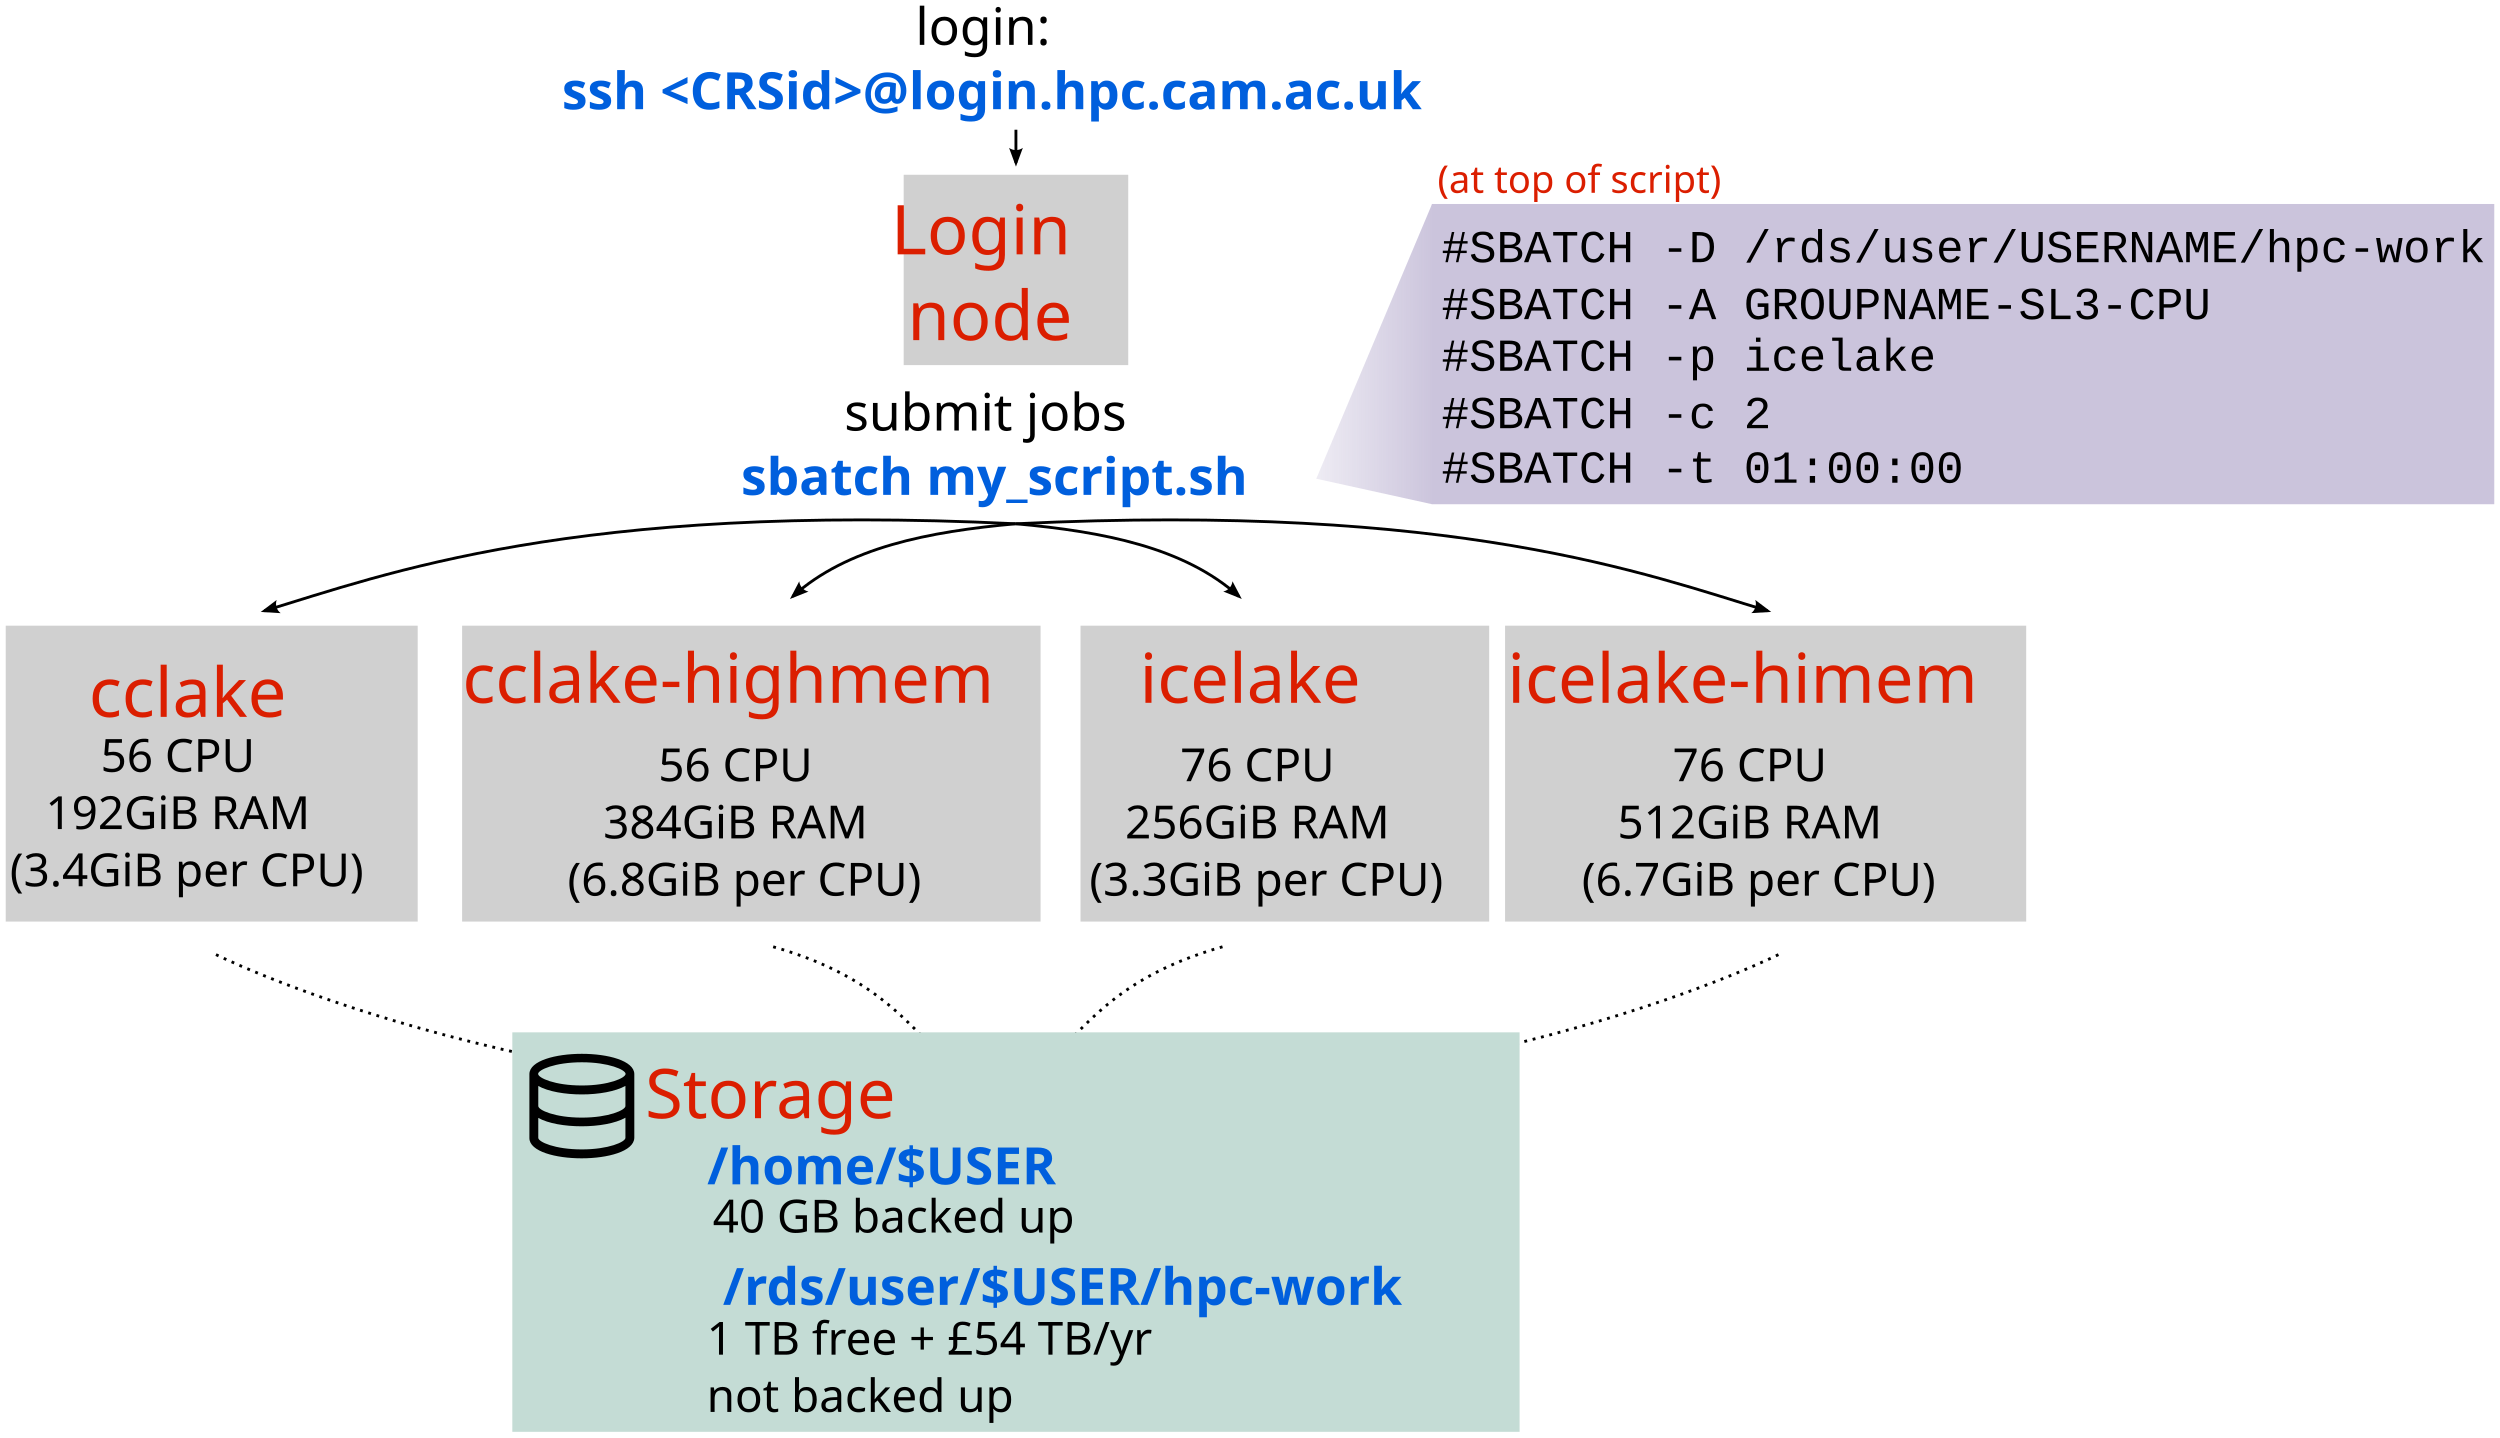
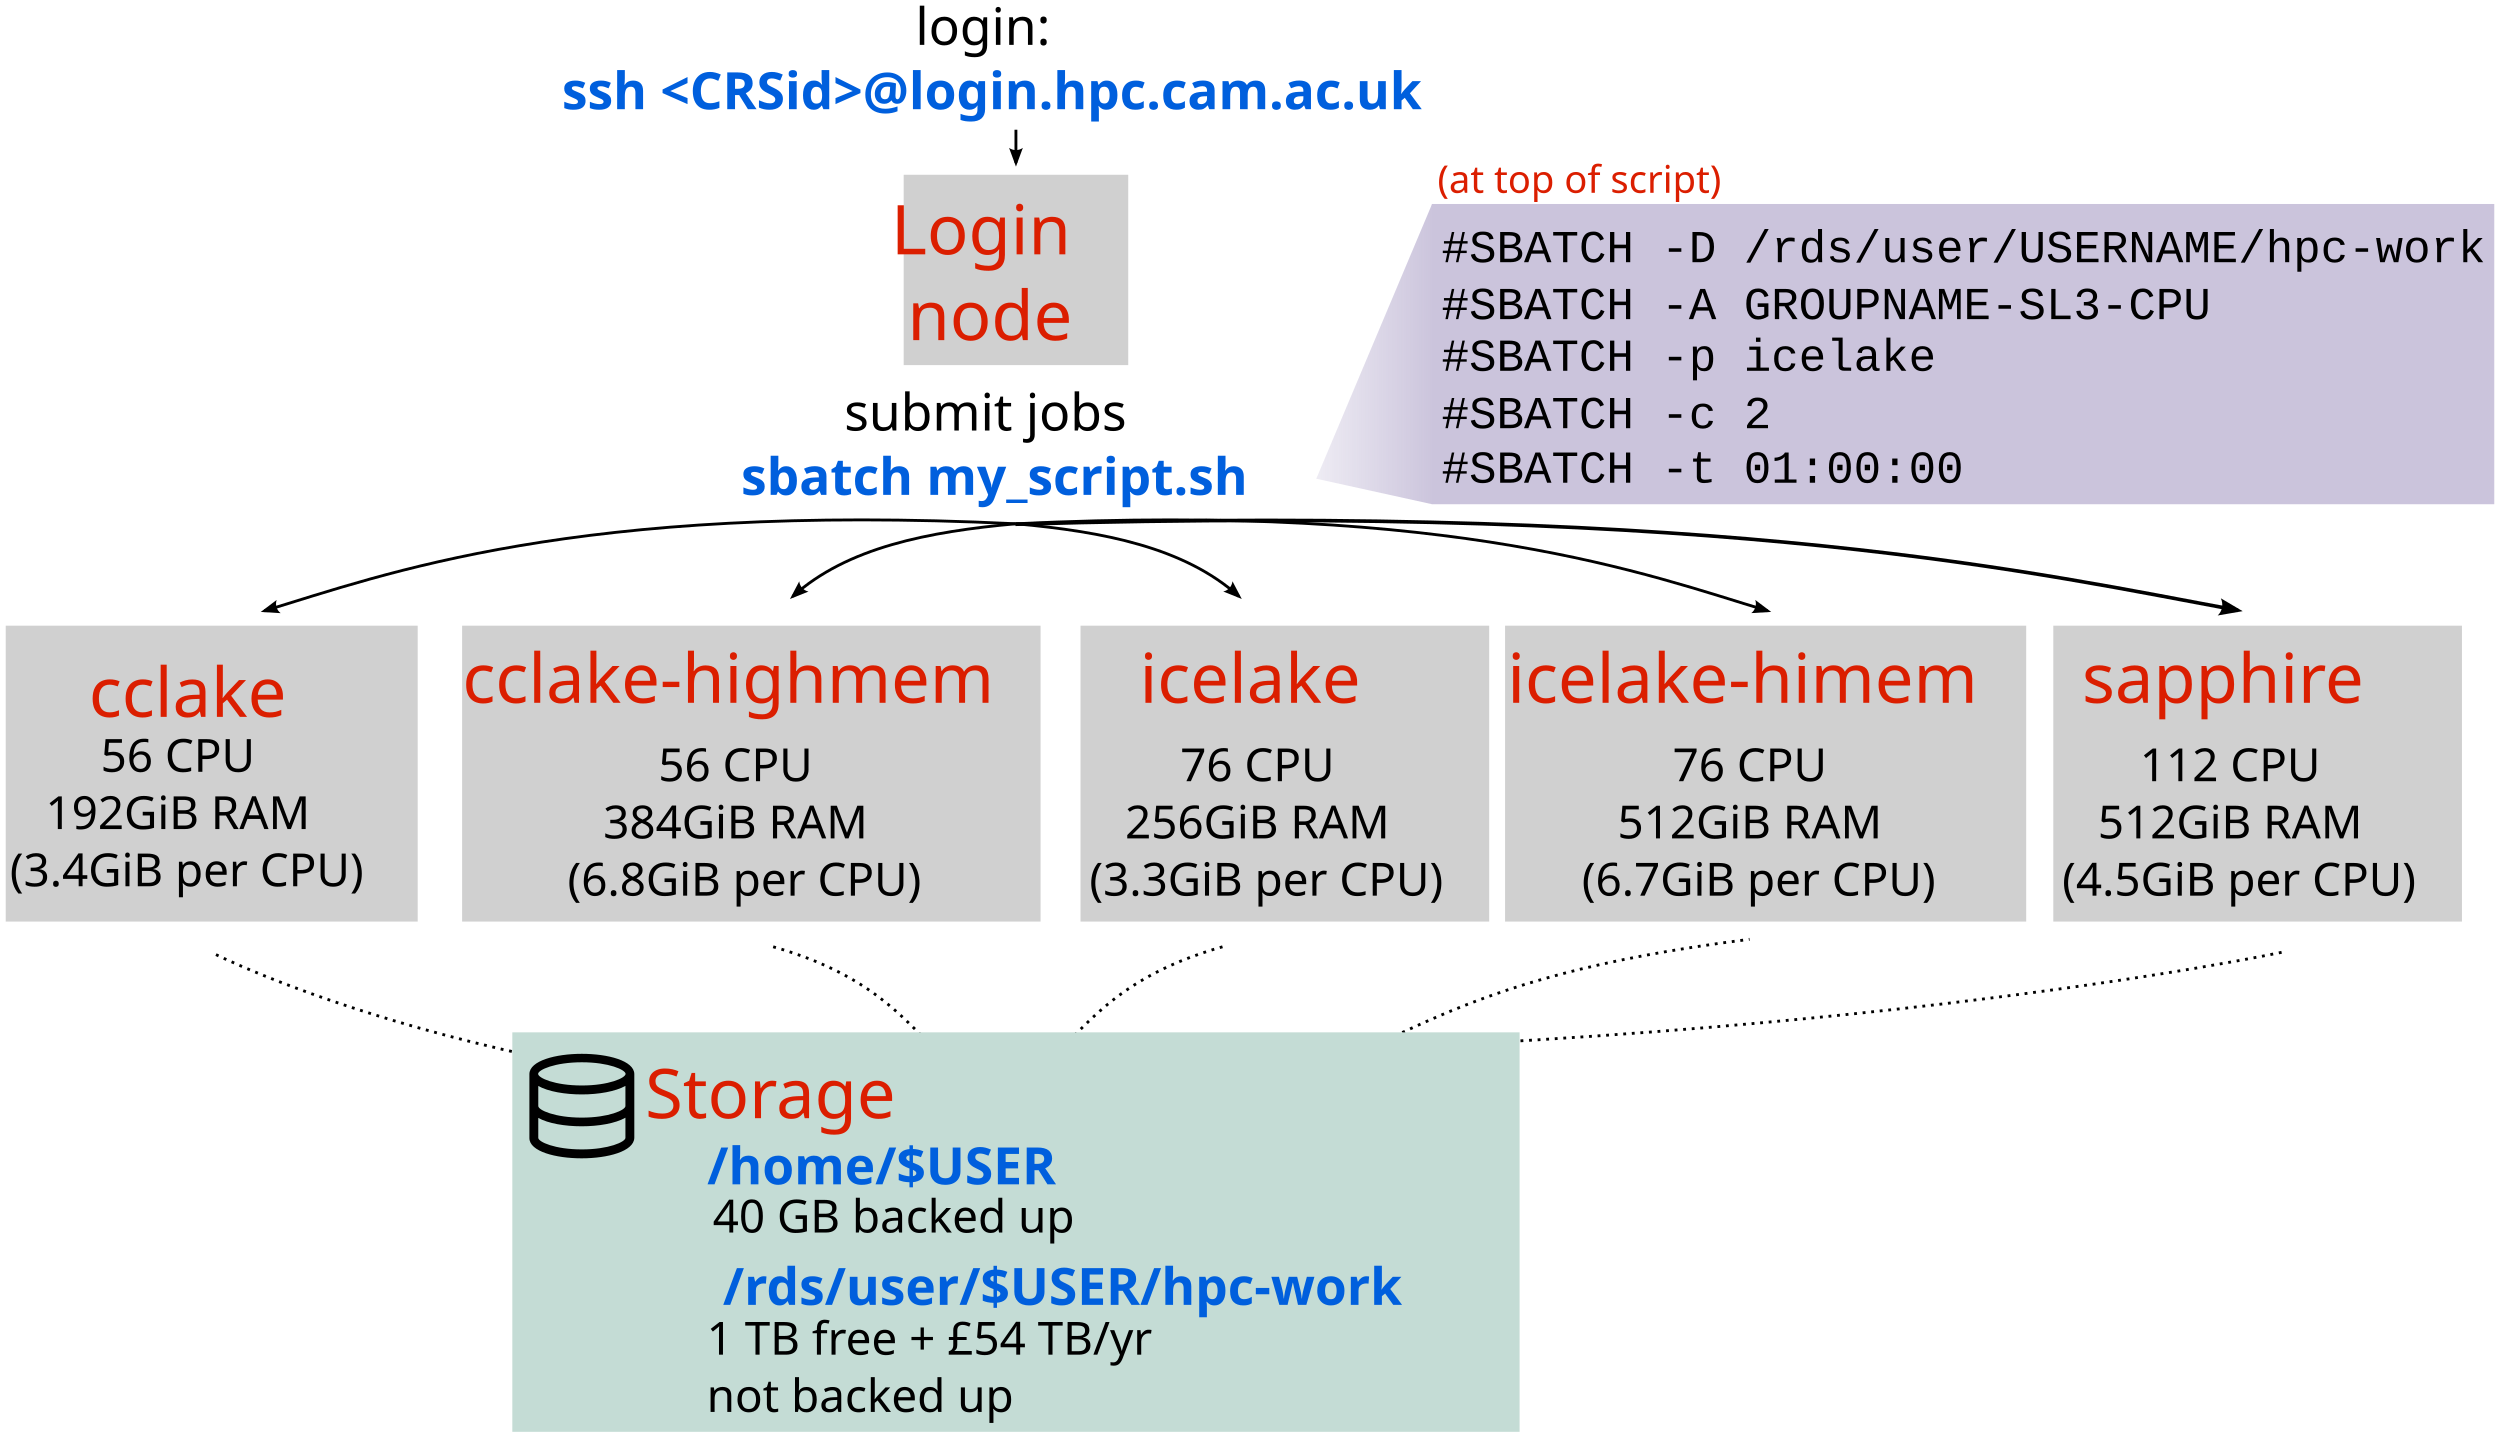
<svg xmlns="http://www.w3.org/2000/svg" xmlns:xlink="http://www.w3.org/1999/xlink" width="873.787" height="502.443" id="svg2" version="1.1">
  <defs id="defs4">
    <linearGradient id="linearGradient933">
      <stop style="stop-color:#cbc4dc;stop-opacity:1;" offset="0" id="stop929" />
      <stop style="stop-color:#cbc4dc;stop-opacity:0;" offset="1" id="stop931" />
    </linearGradient>
    <marker orient="auto" refY="0" refX="0" id="Arrow2Mend" style="overflow:visible">
      <path id="path3814" style="fill-rule:evenodd;stroke-width:0.625;stroke-linejoin:round" d="M 8.719,4.034 -2.207,0.016 8.719,-4.002 c -1.745,2.372 -1.735,5.617 -6e-7,8.035 z" transform="scale(-0.6)" />
    </marker>
    <linearGradient xlink:href="#linearGradient933" id="linearGradient935" x1="391.577" y1="218.022" x2="330.069" y2="218.022" gradientUnits="userSpaceOnUse" gradientTransform="matrix(1.001686,0,0,1,-0.5903686,0)" />
  </defs>
  <g id="layer1" transform="translate(109.8959,-95.61813)">
+     <path id="path569" d="m 319.239,481.546 c 62.663,-18.884 72.826,-43.851 182.358,-57.63" style="fill:none;stroke:#000000;stroke-width:1;stroke-linecap:butt;stroke-linejoin:miter;stroke-miterlimit:4;stroke-dasharray:1, 2;stroke-dashoffset:0;stroke-opacity:1" />
+     <path style="fill:none;stroke:#000000;stroke-width:1;stroke-linecap:butt;stroke-linejoin:miter;stroke-miterlimit:4;stroke-dasharray:1, 2;stroke-dashoffset:0;stroke-opacity:1" d="m 238.64,464.753 c 281.102,0 449.764,-36.459 449.764,-36.459" id="path567" />
    <path style="fill:url(#linearGradient935);fill-opacity:1;stroke:none;stroke-width:1px;stroke-linecap:butt;stroke-linejoin:miter;stroke-opacity:1" d="m 350.158,262.94 40.474,-96.025 v 104.939 z" id="path927" />
    <rect style="fill:#cbc4dc;fill-opacity:1;stroke:none;stroke-width:1" id="rect1133" width="371.327" height="104.939" x="390.563" y="166.915" />
    <path id="path972" d="m 239.142,481.555 c 27.248,-18.129 31.668,-42.098 79.296,-55.326" style="fill:none;stroke:#000000;stroke-width:1;stroke-linecap:butt;stroke-linejoin:miter;stroke-miterlimit:4;stroke-dasharray:1, 2;stroke-dashoffset:0;stroke-opacity:1" />
-     <path style="fill:none;stroke:#000000;stroke-width:1;stroke-linecap:butt;stroke-linejoin:miter;stroke-miterlimit:4;stroke-dasharray:1, 2;stroke-dashoffset:0;stroke-opacity:1" d="m 238.645,481.555 c 171.748,0 274.796,-53.134 274.796,-53.134" id="path934" />
    <path id="path936" d="m 238.645,481.555 c -171.748,0 -274.796,-53.134 -274.796,-53.134" style="fill:none;stroke:#000000;stroke-width:1;stroke-linecap:butt;stroke-linejoin:miter;stroke-miterlimit:4;stroke-dasharray:1, 2;stroke-dashoffset:0;stroke-opacity:1" />
    <path style="fill:none;stroke:#000000;stroke-width:1;stroke-linecap:butt;stroke-linejoin:miter;stroke-miterlimit:4;stroke-dasharray:1, 2;stroke-dashoffset:0;stroke-opacity:1" d="M 238.585,481.555 C 211.337,463.426 206.917,439.457 159.288,426.229" id="path938" />
    <rect y="456.439" x="69.166" height="139.623" width="352.059" id="rect880" style="fill:#c4dcd5;fill-opacity:1;stroke:none;stroke-width:1" />
    <rect style="fill:#d0d0d0;fill-opacity:1;stroke:none;stroke-width:1" id="rect2985" width="78.479" height="66.524" x="205.956" y="156.706" />
    <text xml:space="preserve" style="font-style:normal;font-weight:normal;line-height:0%;font-family:sans-serif;text-align:center;letter-spacing:0px;word-spacing:0px;text-anchor:middle;fill:#db1e00;fill-opacity:1;stroke:none" x="243.879" y="184.501" id="text3755">
      <tspan id="tspan3757" x="243.879" y="184.501" style="font-size:24px;line-height:1.25;font-family:sans-serif">Login</tspan>
      <tspan x="243.879" y="214.501" id="tspan3759" style="font-size:24px;line-height:1.25;font-family:sans-serif">node</tspan>
    </text>
    <text id="text3761" y="111.294" x="244.568" style="font-style:normal;font-weight:normal;line-height:0%;font-family:sans-serif;text-align:center;letter-spacing:0px;word-spacing:0px;text-anchor:middle;fill:#000000;fill-opacity:1;stroke:none" xml:space="preserve">
      <tspan id="tspan3765" y="111.294" x="244.568" style="font-size:18px;line-height:1.25;font-family:sans-serif">login:</tspan>
      <tspan y="133.794" x="244.568" id="tspan3769" style="font-weight:bold;font-size:18px;line-height:1.25;font-family:sans-serif;-inkscape-font-specification:'Sans Bold';fill:#005fdd;fill-opacity:1">ssh &lt;CRSid&gt;@login.hpc.cam.ac.uk</tspan>
    </text>
-     <text id="text4259" y="354.17" x="304.624" style="font-style:normal;font-weight:normal;line-height:0%;font-family:sans-serif;text-align:center;letter-spacing:0px;word-spacing:0px;text-anchor:middle;fill:#db1e00;fill-opacity:1;stroke:none" xml:space="preserve">
-       <tspan id="tspan1074" y="357.287" x="304.624" style="font-size:24px;line-height:1.25;font-family:sans-serif" />
-     </text>
+     <text id="text4259" y="354.17" x="304.624" style="font-style:normal;font-weight:normal;line-height:0%;font-family:sans-serif;text-align:center;letter-spacing:0px;word-spacing:0px;text-anchor:middle;fill:#db1e00;fill-opacity:1;stroke:none" xml:space="preserve" />
    <text xml:space="preserve" style="font-style:normal;font-weight:normal;line-height:0%;font-family:sans-serif;text-align:center;letter-spacing:0px;word-spacing:0px;text-anchor:middle;fill:#000000;fill-opacity:1;stroke:none" x="245.442" y="246.086" id="text4737">
      <tspan x="245.442" y="246.086" id="tspan4739" style="font-size:18px;line-height:1.25;font-family:sans-serif">submit jobs</tspan>
      <tspan style="font-weight:bold;font-size:18px;line-height:1.25;font-family:sans-serif;-inkscape-font-specification:'Sans Bold';fill:#005fdd;fill-opacity:1" id="tspan4741" x="245.442" y="268.586">sbatch my_script.sh</tspan>
    </text>
    <path style="fill:none;stroke:#000000;stroke-width:1px;stroke-linecap:butt;stroke-linejoin:miter;stroke-opacity:1;marker-end:url(#Arrow2Mend)" d="m 245.186,140.967 c 0,11.561 0,11.561 0,11.561" id="path4762" />
    <path style="stroke-width:1" id="path2" d="m 111.804,470.993 c -0.06,-4.647 -9.234,-7.049 -18.334,-7.049 -9.099,0 -18.274,2.402 -18.334,7.049 0,0.007 0,22.405 0,22.405 0,4.662 9.167,7.072 18.259,7.072 9.092,0 18.259,-2.41 18.409,-7.146 0,-0.007 0,-22.322 0,-22.33 z m -18.334,-4.093 c 9.436,0 15.288,2.649 15.288,4.056 0,1.407 -5.852,4.056 -15.288,4.056 -9.519,0 -15.288,-2.649 -15.288,-4.056 0,-1.399 5.852,-4.056 15.288,-4.056 z m 15.228,26.415 c 0,1.399 -5.829,4.041 -15.228,4.041 -9.481,0 -15.228,-2.642 -15.228,-4.041 v -6.974 c 3.457,1.946 9.317,2.933 15.153,2.933 5.897,0 11.823,-1.01 15.303,-3.001 z m -15.228,-7.072 c -9.481,0 -15.228,-2.642 -15.228,-4.041 v -7.019 c 3.465,1.953 9.361,2.956 15.228,2.956 5.867,0 11.756,-1.033 15.228,-2.986 v 7.057 c 0,1.392 -5.829,4.033 -15.228,4.033 z" />
    <text xml:space="preserve" style="font-style:normal;font-weight:normal;line-height:0%;font-family:sans-serif;text-align:start;letter-spacing:0px;word-spacing:0px;text-anchor:start;fill:#000000;fill-opacity:1;stroke:none" x="137.105" y="569.098" id="text905">
      <tspan style="font-size:16px;line-height:1.25;font-family:sans-serif;text-align:start;text-anchor:start" x="137.105" y="569.098" id="tspan923">1 TB free + £54 TB/yr</tspan>
      <tspan style="font-size:16px;line-height:1.25;font-family:sans-serif;text-align:start;text-anchor:start" x="137.105" y="589.098" id="tspan982">not backed up</tspan>
    </text>
    <text id="text977" y="551.699" x="269.262" style="font-style:normal;font-weight:normal;line-height:0%;font-family:sans-serif;text-align:center;letter-spacing:0px;word-spacing:0px;text-anchor:middle;fill:#000000;fill-opacity:1;stroke:none" xml:space="preserve">
      <tspan y="551.699" x="269.262" id="tspan975" style="font-weight:bold;font-size:18px;line-height:1.25;font-family:sans-serif;-inkscape-font-specification:'Sans Bold';fill:#005fdd;fill-opacity:1">/rds/user/$USER/hpc-work</tspan>
    </text>
    <text xml:space="preserve" style="font-style:normal;font-weight:normal;line-height:0%;font-family:sans-serif;text-align:center;letter-spacing:0px;word-spacing:0px;text-anchor:middle;fill:#000000;fill-opacity:1;stroke:none" x="206.043" y="509.55" id="text953">
      <tspan style="font-weight:bold;font-size:18px;line-height:1.25;font-family:sans-serif;-inkscape-font-specification:'Sans Bold';fill:#005fdd;fill-opacity:1" id="tspan951" x="206.043" y="509.55">/home/$USER</tspan>
    </text>
    <text xml:space="preserve" style="font-style:normal;font-weight:normal;line-height:0%;font-family:sans-serif;text-align:center;letter-spacing:0px;word-spacing:0px;text-anchor:middle;fill:#db1e00;fill-opacity:1;stroke:none" x="167.155" y="486.444" id="text963">
      <tspan x="167.155" y="486.444" id="tspan961" style="font-size:24px;line-height:1.25;font-family:sans-serif">Storage</tspan>
    </text>
    <text id="text980" y="526.403" x="139.204" style="font-style:normal;font-weight:normal;line-height:0%;font-family:sans-serif;text-align:start;letter-spacing:0px;word-spacing:0px;text-anchor:start;fill:#000000;fill-opacity:1;stroke:none" xml:space="preserve">
      <tspan id="tspan978" y="526.403" x="139.204" style="font-size:16px;line-height:1.25;font-family:sans-serif;text-align:start;text-anchor:start">40 GB backed up</tspan>
    </text>
    <text id="text1137" y="163.008" x="392.542" style="font-style:normal;font-weight:normal;line-height:0%;font-family:sans-serif;text-align:start;letter-spacing:0px;word-spacing:0px;text-anchor:start;fill:#db1e00;fill-opacity:1;stroke:none" xml:space="preserve">
      <tspan style="font-size:13.333px;line-height:1.25;font-family:sans-serif;text-align:start;text-anchor:start" y="163.008" x="392.542" id="tspan1168">(at top of script)</tspan>
    </text>
    <flowRoot xml:space="preserve" id="flowRoot920" style="font-style:normal;font-weight:normal;font-size:40px;line-height:1.25;font-family:sans-serif;letter-spacing:0px;word-spacing:0px;fill:#000000;fill-opacity:1;stroke:none">
      <flowRegion id="flowRegion922">
        <rect id="rect924" width="96.206" height="125" x="121.063" y="213.106" />
      </flowRegion>
      <flowPara id="flowPara926" />
    </flowRoot>
    <rect y="314.304" x="-107.896" height="103.419" width="143.992" id="rect4229" style="fill:#d0d0d0;fill-opacity:1;stroke:none;stroke-width:1" />
    <text id="text4231" y="346.17" x="-36.503" style="font-style:normal;font-weight:normal;line-height:0%;font-family:sans-serif;text-align:center;letter-spacing:0px;word-spacing:0px;text-anchor:middle;fill:#db1e00;fill-opacity:1;stroke:none" xml:space="preserve">
      <tspan y="346.17" x="-36.503" id="tspan4345" style="font-size:24px;line-height:1.25;font-family:sans-serif">cclake</tspan>
    </text>
    <text xml:space="preserve" style="font-style:normal;font-weight:normal;line-height:0%;font-family:sans-serif;text-align:center;letter-spacing:0px;word-spacing:0px;text-anchor:middle;fill:#000000;fill-opacity:1;stroke:none" x="-36.822" y="365.386" id="text4237">
      <tspan x="-36.822" y="365.386" id="tspan4239" style="font-size:16px;line-height:1.25;font-family:sans-serif">56 CPU</tspan>
      <tspan id="tspan4241" x="-36.822" y="385.386" style="font-size:16px;line-height:1.25;font-family:sans-serif">192GiB RAM</tspan>
      <tspan x="-36.822" y="405.386" style="font-size:16px;line-height:1.25;font-family:sans-serif" id="tspan1131">(3.4GiB per CPU)</tspan>
    </text>
    <rect style="fill:#d0d0d0;fill-opacity:1;stroke:none;stroke-width:1" id="rect4363" width="202.182" height="103.419" x="51.615" y="314.304" />
    <text xml:space="preserve" style="font-style:normal;font-weight:normal;line-height:0%;font-family:sans-serif;text-align:center;letter-spacing:0px;word-spacing:0px;text-anchor:middle;fill:#db1e00;fill-opacity:1;stroke:none" x="152.434" y="341.265" id="text1108">
      <tspan style="font-size:24px;line-height:1.25;font-family:sans-serif" x="152.434" y="341.265" id="tspan1110">cclake-highmem</tspan>
    </text>
    <text xml:space="preserve" style="font-style:normal;font-weight:normal;line-height:0%;font-family:sans-serif;text-align:center;letter-spacing:0px;word-spacing:0px;text-anchor:middle;fill:#000000;fill-opacity:1;stroke:none" x="158.095" y="368.656" id="text4265">
      <tspan x="158.095" y="368.656" id="tspan4267" style="font-size:16px;line-height:1.25;font-family:sans-serif">56 CPU</tspan>
      <tspan id="tspan4269" x="158.095" y="388.656" style="font-size:16px;line-height:1.25;font-family:sans-serif">384GiB RAM</tspan>
      <tspan x="158.095" y="408.656" style="font-size:16px;line-height:1.25;font-family:sans-serif" id="tspan1127">(6.8GiB per CPU)</tspan>
    </text>
    <rect y="314.304" x="267.761" height="103.419" width="142.835" id="rect898" style="fill:#d0d0d0;fill-opacity:1;stroke:none;stroke-width:1" />
    <text id="text906" y="341.265" x="334.833" style="font-style:normal;font-weight:normal;line-height:0%;font-family:sans-serif;text-align:center;letter-spacing:0px;word-spacing:0px;text-anchor:middle;fill:#db1e00;fill-opacity:1;stroke:none" xml:space="preserve">
      <tspan id="tspan903" y="341.265" x="334.833" style="font-size:24px;line-height:1.25;font-family:sans-serif">icelake</tspan>
    </text>
    <text id="text914" y="368.656" x="340.494" style="font-style:normal;font-weight:normal;line-height:0%;font-family:sans-serif;text-align:center;letter-spacing:0px;word-spacing:0px;text-anchor:middle;fill:#000000;fill-opacity:1;stroke:none" xml:space="preserve">
      <tspan style="font-size:16px;line-height:1.25;font-family:sans-serif" id="tspan908" y="368.656" x="340.494">76 CPU</tspan>
      <tspan style="font-size:16px;line-height:1.25;font-family:sans-serif" y="388.656" x="340.494" id="tspan910">256GiB RAM</tspan>
      <tspan id="tspan912" style="font-size:16px;line-height:1.25;font-family:sans-serif" y="408.656" x="340.494">(3.3GiB per CPU)</tspan>
    </text>
    <rect style="fill:#d0d0d0;fill-opacity:1;stroke:none;stroke-width:1" id="rect909" width="182.143" height="103.419" x="416.145" y="314.304" />
    <text xml:space="preserve" style="font-style:normal;font-weight:normal;line-height:0%;font-family:sans-serif;text-align:center;letter-spacing:0px;word-spacing:0px;text-anchor:middle;fill:#db1e00;fill-opacity:1;stroke:none" x="506.944" y="341.265" id="text913">
      <tspan style="font-size:24px;line-height:1.25;font-family:sans-serif" x="506.944" y="341.265" id="tspan911">icelake-himem</tspan>
    </text>
    <text xml:space="preserve" style="font-style:normal;font-weight:normal;line-height:0%;font-family:sans-serif;text-align:center;letter-spacing:0px;word-spacing:0px;text-anchor:middle;fill:#000000;fill-opacity:1;stroke:none" x="512.605" y="368.656" id="text921">
      <tspan x="512.605" y="368.656" id="tspan915" style="font-size:16px;line-height:1.25;font-family:sans-serif">76 CPU</tspan>
      <tspan id="tspan917" x="512.605" y="388.656" style="font-size:16px;line-height:1.25;font-family:sans-serif">512GiB RAM</tspan>
      <tspan x="512.605" y="408.656" style="font-size:16px;line-height:1.25;font-family:sans-serif" id="tspan919">(6.7GiB per CPU)</tspan>
    </text>
    <path style="fill:none;stroke:#000000;stroke-width:1;stroke-linecap:butt;stroke-linejoin:miter;stroke-miterlimit:4;stroke-dasharray:none;stroke-dashoffset:0;stroke-opacity:1;marker-end:url(#Arrow2Mend)" d="M 245.169,278.686 C 90.784,271.201 24.498,296.453 -17.509,309.12" id="path906" />
    <path id="path908" d="m 245.113,278.686 c -30.543,2.76 -58.91,8.239 -77.934,25.399" style="fill:none;stroke:#000000;stroke-width:1;stroke-linecap:butt;stroke-linejoin:miter;stroke-miterlimit:4;stroke-dasharray:none;stroke-dashoffset:0;stroke-opacity:1;marker-end:url(#Arrow2Mend)" />
    <path style="fill:none;stroke:#000000;stroke-width:1;stroke-linecap:butt;stroke-linejoin:miter;stroke-miterlimit:4;stroke-dasharray:none;stroke-dashoffset:0;stroke-opacity:1;marker-end:url(#Arrow2Mend)" d="m 245.203,278.686 c 30.543,2.76 58.91,8.239 77.934,25.399" id="path929" />
    <path id="path931" d="m 245.217,278.686 c 154.385,-7.485 220.671,17.767 262.678,30.434" style="fill:none;stroke:#000000;stroke-width:1;stroke-linecap:butt;stroke-linejoin:miter;stroke-miterlimit:4;stroke-dasharray:none;stroke-dashoffset:0;stroke-opacity:1;marker-end:url(#Arrow2Mend)" />
    <text xml:space="preserve" style="font-style:normal;font-weight:normal;font-size:40px;font-family:sans-serif;letter-spacing:0px;word-spacing:0px;fill:#000000;fill-opacity:1;stroke:none" x="393.959" y="187.259" id="text982">
      <tspan x="393.959" y="187.259" style="font-style:normal;font-variant:normal;font-weight:normal;font-stretch:normal;font-size:16px;line-height:1px;font-family:'Courier New';-inkscape-font-specification:'Courier New'" id="tspan994">#SBATCH -D /rds/user/USERNAME/hpc-work</tspan>
    </text>
    <text id="text1010" y="207.151" x="393.959" style="font-style:normal;font-weight:normal;font-size:40px;font-family:sans-serif;letter-spacing:0px;word-spacing:0px;fill:#000000;fill-opacity:1;stroke:none" xml:space="preserve">
      <tspan style="font-style:normal;font-variant:normal;font-weight:normal;font-stretch:normal;font-size:16px;line-height:1px;font-family:'Courier New';-inkscape-font-specification:'Courier New'" y="207.151" x="393.959" id="tspan1012">#SBATCH -A GROUPNAME-SL3-CPU</tspan>
    </text>
    <text xml:space="preserve" style="font-style:normal;font-weight:normal;font-size:40px;font-family:sans-serif;letter-spacing:0px;word-spacing:0px;fill:#000000;fill-opacity:1;stroke:none" x="393.959" y="225.212" id="text1018">
      <tspan id="tspan1016" x="393.959" y="225.212" style="font-style:normal;font-variant:normal;font-weight:normal;font-stretch:normal;font-size:16px;line-height:1px;font-family:'Courier New';-inkscape-font-specification:'Courier New'">#SBATCH -p icelake</tspan>
    </text>
    <text id="text1022" y="245.272" x="393.959" style="font-style:normal;font-weight:normal;font-size:40px;font-family:sans-serif;letter-spacing:0px;word-spacing:0px;fill:#000000;fill-opacity:1;stroke:none" xml:space="preserve">
      <tspan style="font-style:normal;font-variant:normal;font-weight:normal;font-stretch:normal;font-size:16px;line-height:1px;font-family:'Courier New';-inkscape-font-specification:'Courier New'" y="245.272" x="393.959" id="tspan1020">#SBATCH -c 2</tspan>
    </text>
    <text xml:space="preserve" style="font-style:normal;font-weight:normal;font-size:40px;font-family:sans-serif;letter-spacing:0px;word-spacing:0px;fill:#000000;fill-opacity:1;stroke:none" x="393.959" y="264.332" id="text1028">
      <tspan id="tspan1026" x="393.959" y="264.332" style="font-style:normal;font-variant:normal;font-weight:normal;font-stretch:normal;font-size:16px;line-height:1px;font-family:'Courier New';-inkscape-font-specification:'Courier New'">#SBATCH -t 01:00:00</tspan>
    </text>
+     <rect y="314.304" x="607.76" height="103.419" width="142.835" id="rect327" style="fill:#d0d0d0;fill-opacity:1;stroke:none;stroke-width:1" />
+     <text id="text331" y="341.265" x="674.833" style="font-style:normal;font-weight:normal;line-height:0%;font-family:sans-serif;text-align:center;letter-spacing:0px;word-spacing:0px;text-anchor:middle;fill:#db1e00;fill-opacity:1;stroke:none" xml:space="preserve">
+       <tspan id="tspan329" y="341.265" x="674.833" style="font-size:24px;line-height:1.25;font-family:sans-serif">sapphire</tspan>
+     </text>
+     <text id="text339" y="368.656" x="680.494" style="font-style:normal;font-weight:normal;line-height:0%;font-family:sans-serif;text-align:center;letter-spacing:0px;word-spacing:0px;text-anchor:middle;fill:#000000;fill-opacity:1;stroke:none" xml:space="preserve">
+       <tspan style="font-size:16px;line-height:1.25;font-family:sans-serif" id="tspan333" y="368.656" x="680.494">112 CPU</tspan>
+       <tspan style="font-size:16px;line-height:1.25;font-family:sans-serif" y="388.656" x="680.494" id="tspan335">512GiB RAM</tspan>
+       <tspan id="tspan337" style="font-size:16px;line-height:1.25;font-family:sans-serif" y="408.656" x="680.494">(4.5GiB per CPU)</tspan>
+     </text>
+     <path id="path565" d="m 245.009,278.853 c 251.128,-7.4 358.951,17.565 427.281,30.089" style="fill:none;stroke:#000000;stroke-width:1.268;stroke-linecap:butt;stroke-linejoin:miter;stroke-miterlimit:4;stroke-dasharray:none;stroke-dashoffset:0;stroke-opacity:1;marker-end:url(#Arrow2Mend)" />
  </g>
</svg>
